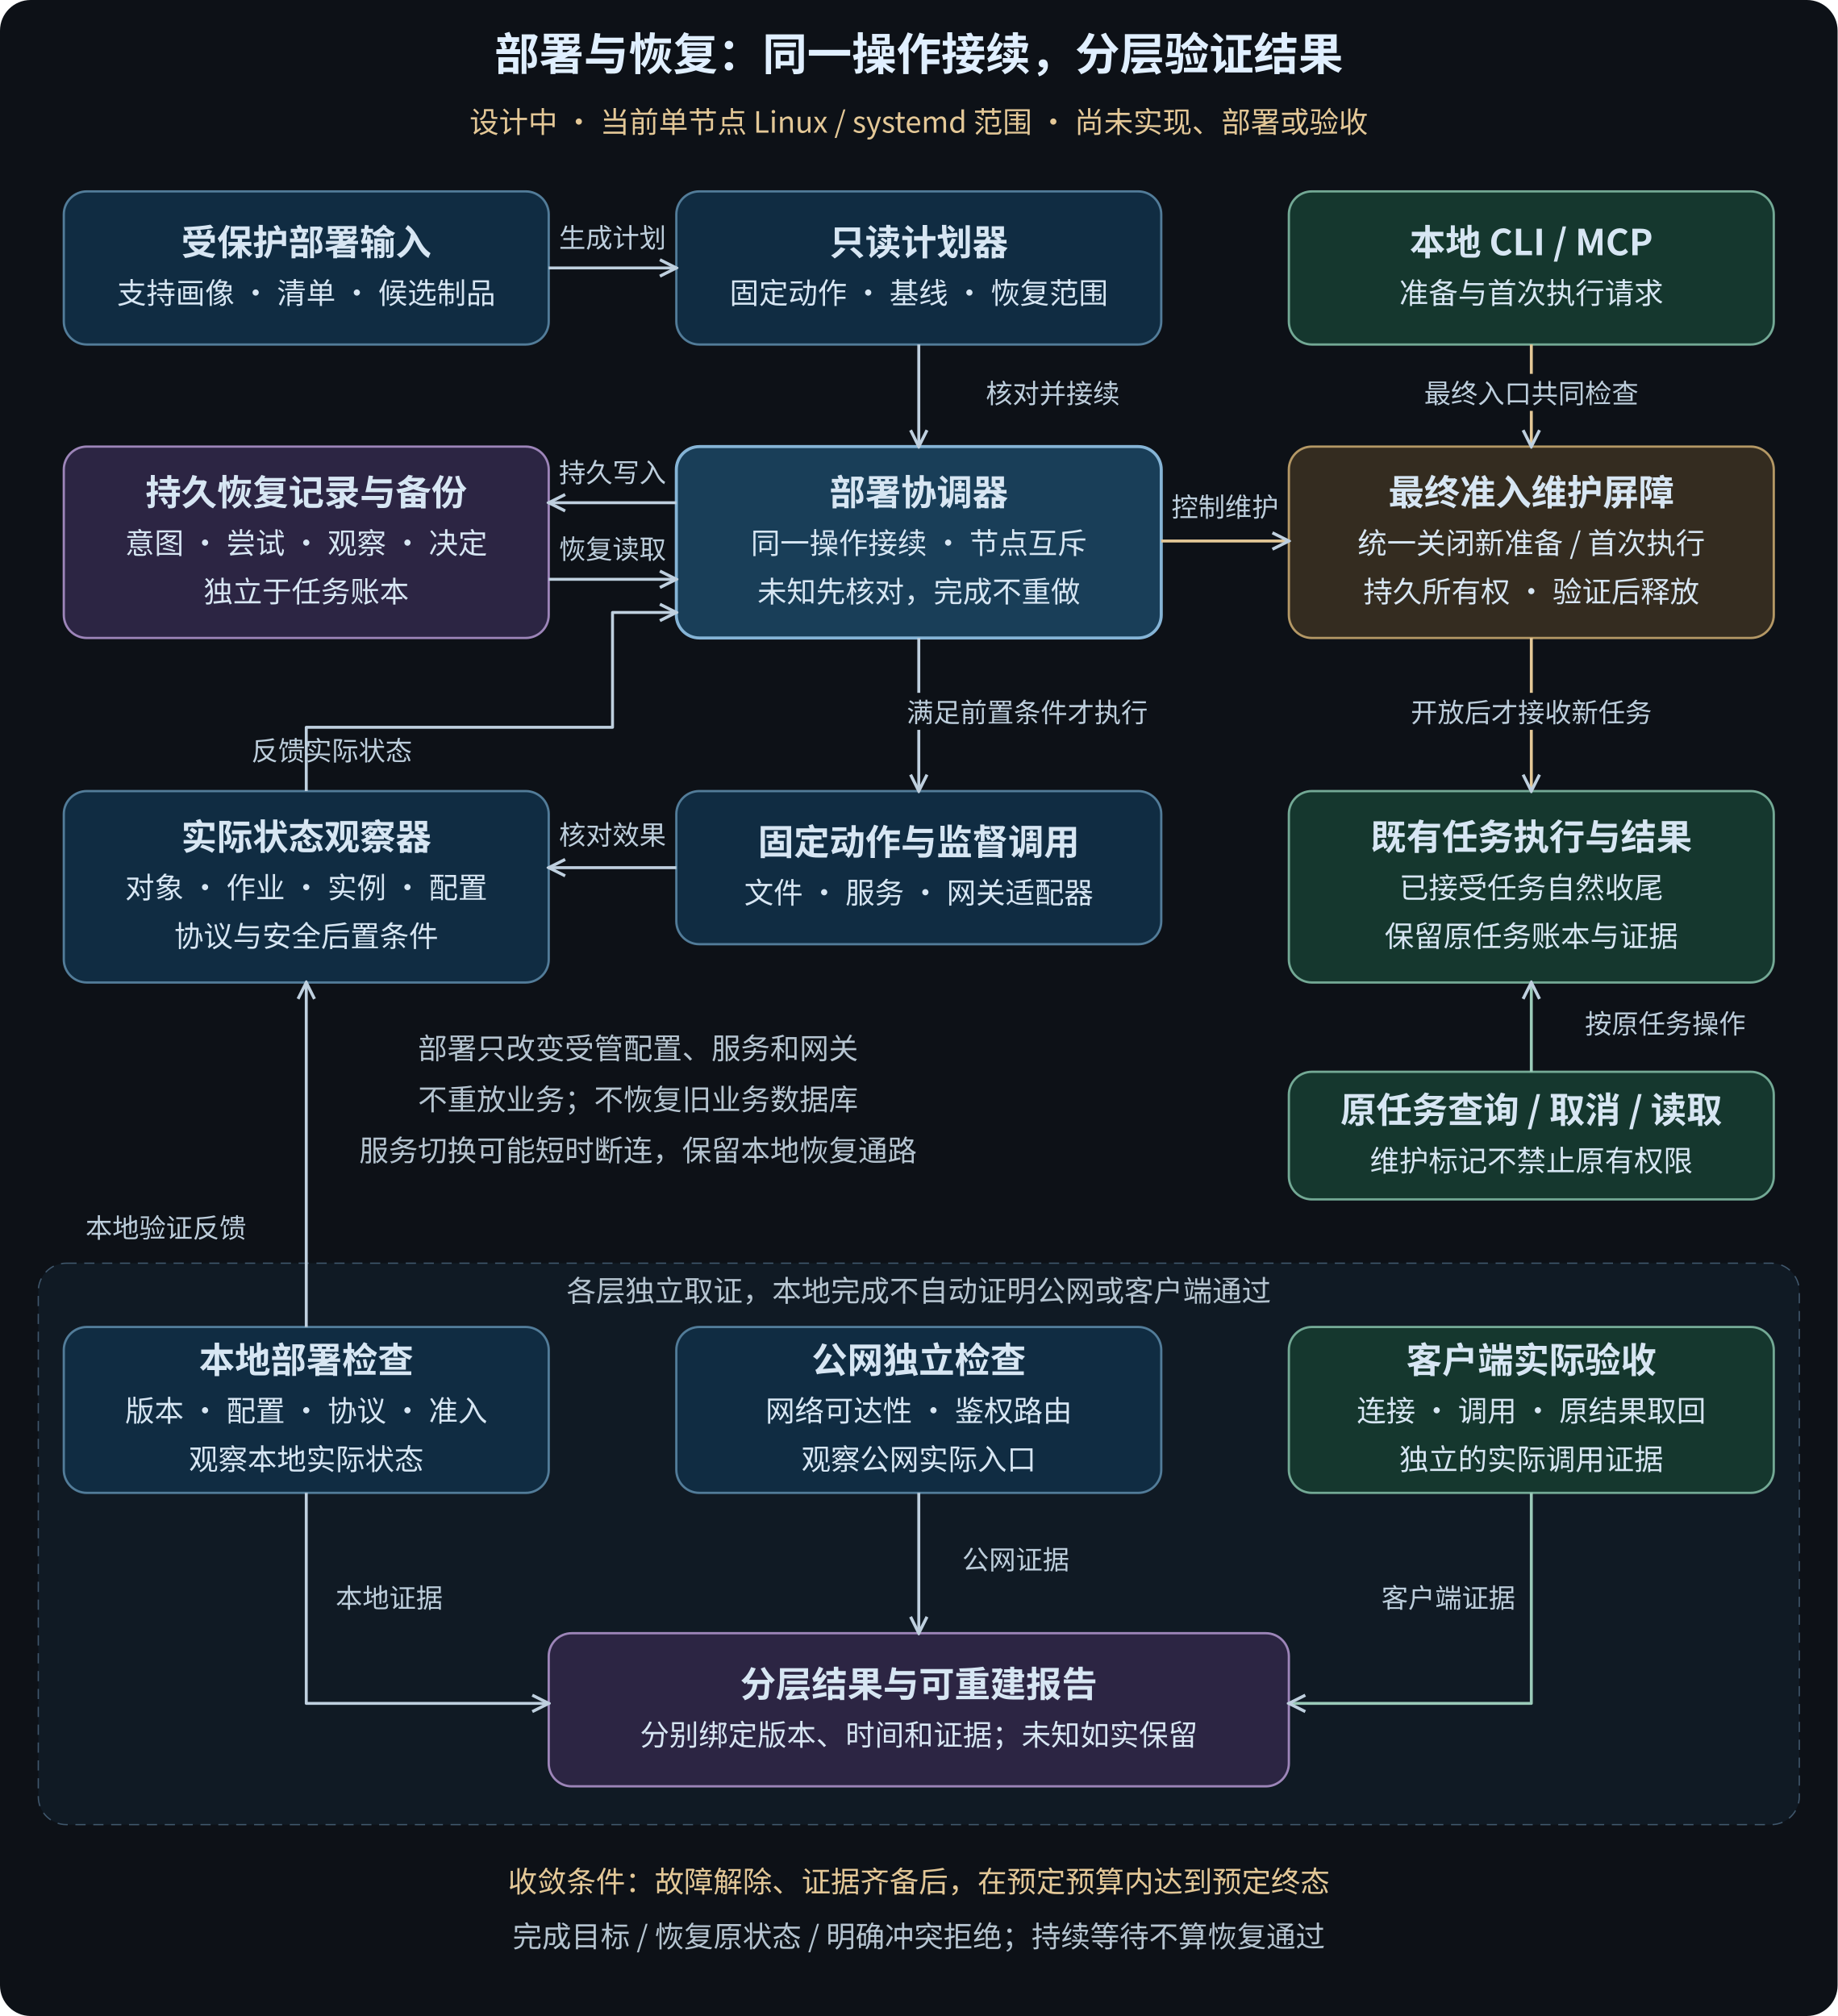
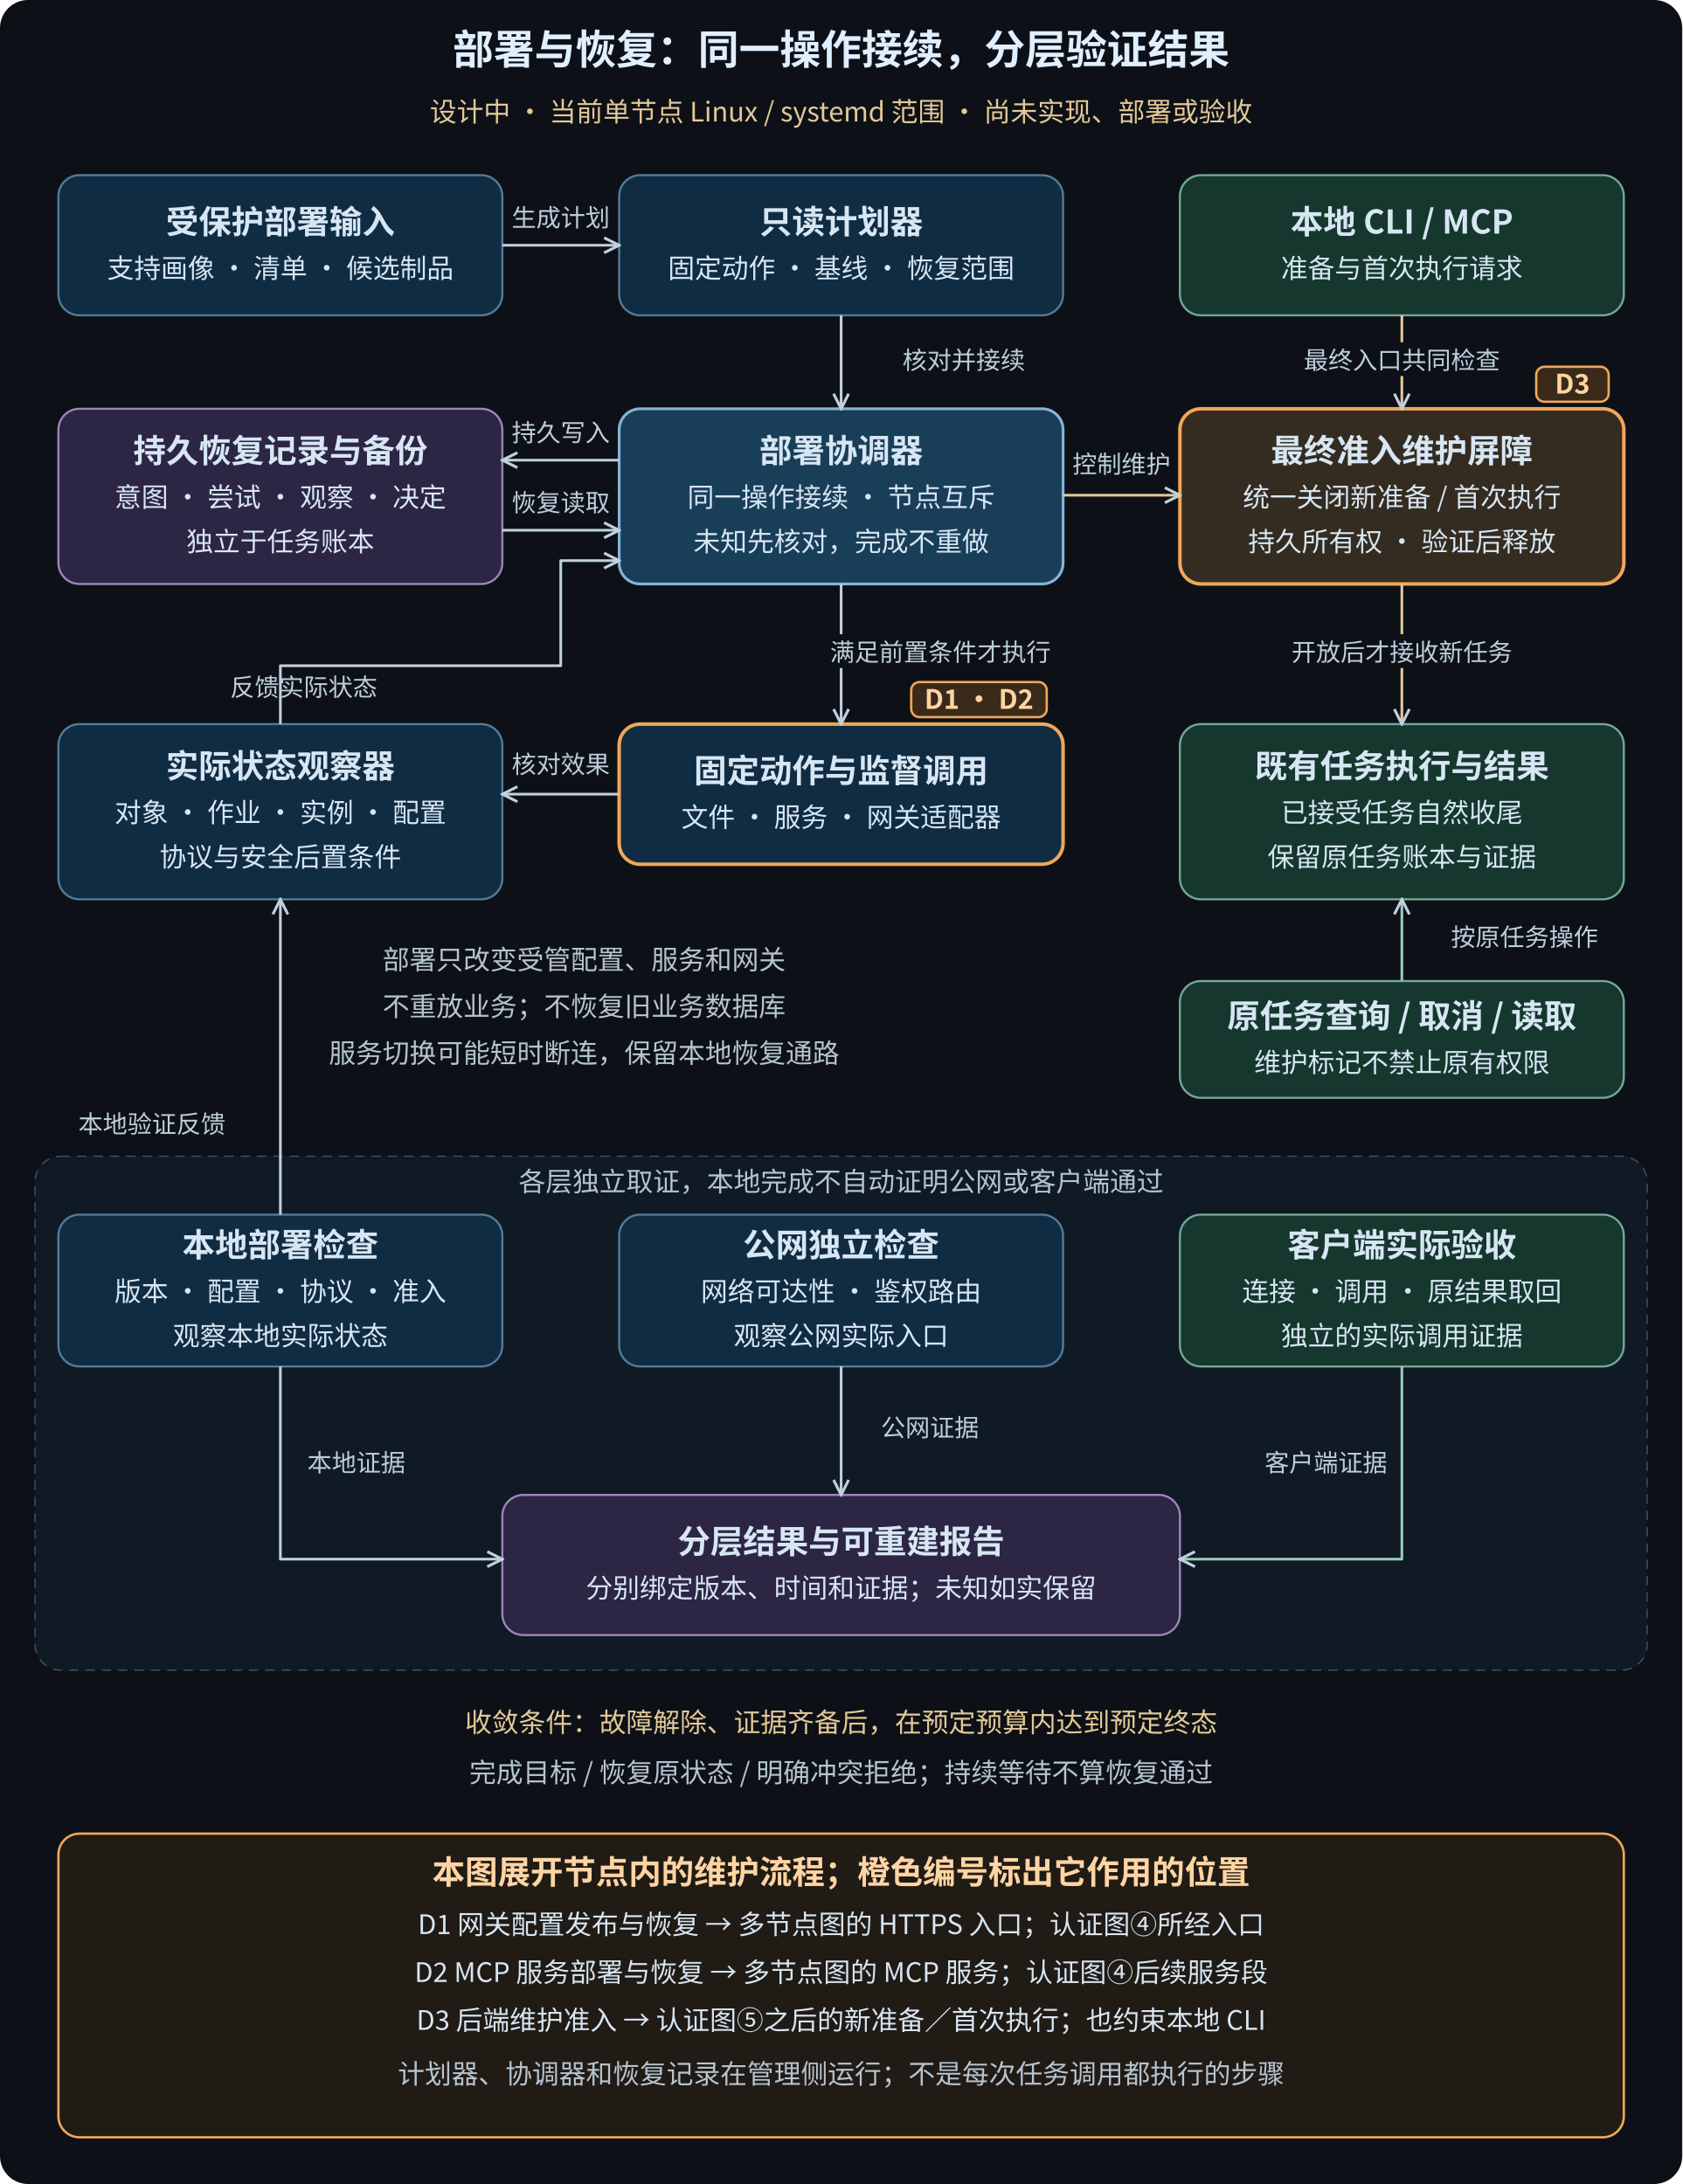
- <svg xmlns="http://www.w3.org/2000/svg" width="1440" height="1580" viewBox="0 0 1440 1580" role="img" aria-labelledby="title description">
+ <svg xmlns="http://www.w3.org/2000/svg" width="1440" height="1870" viewBox="0 0 1440 1870" role="img" aria-labelledby="title description">
  <defs>
    <marker id="arrow" viewBox="0 0 10 10" refX="9" refY="5" markerWidth="7" markerHeight="7" orient="auto">
      <path d="M 1 1 L 9 5 L 1 9" fill="none" stroke="#bfd0df" stroke-width="1.5" />
    </marker>
    <style>
text {font-family:"Noto Sans CJK SC","Microsoft YaHei",sans-serif; font-size:23px; fill:#d7e6f3; text-anchor:middle;}
.title {font-size:35px;font-weight:600;fill:#e0efff;}
.heading {font-size:28px;font-weight:600;}
.note {font-size:23px;fill:#b5c4d0;}
.warm {fill:#e4c897;}
.node {fill:#102c42;stroke:#527c99;stroke-width:1.8;}
.control {fill:#193e58;stroke:#85b4d6;stroke-width:2.4;}
.store {fill:#2c2543;stroke:#9d85b9;stroke-width:1.8;}
.gate {fill:#342c20;stroke:#b49865;stroke-width:1.8;}
.business {fill:#15372e;stroke:#73a995;stroke-width:1.8;}
.edge,.warmedge,.businessedge {fill:none;stroke:#bfd0df;stroke-width:2.3;stroke-linejoin:round;marker-end:url(#arrow);}
.warmedge {stroke:#e4c897;}
.businessedge {stroke:#9bcbb9;}
.edge-label {font-size:21px;fill:#bdcedc;}
+ .refactor-target {stroke:#f2a65a;stroke-width:3;}
+ .refactor-badge {fill:#3b2a19;stroke:#f2a65a;stroke-width:2;}
+ .refactor-label {fill:#ffd4a3;font-weight:600;}
</style>
  </defs>
-   <rect width="1440" height="1580" rx="24" fill="#0d1117" />
+   <rect width="1440" height="1870" rx="24" fill="#0d1117" />
  <text class="title" x="720" y="55">部署与恢复：同一操作接续，分层验证结果</text>
  <text class="warm" x="720" y="104">设计中 · 当前单节点 Linux / systemd 范围 · 尚未实现、部署或验收</text>
  <rect x="30" y="990" width="1380" height="440" rx="22" fill="#101a24" stroke="#40576c" stroke-dasharray="8 6" />
  <text class="note" x="720" y="1020">各层独立取证，本地完成不自动证明公网或客户端通过</text>
  <g id="node-A" data-node="A">
    <rect class="node" x="50" y="150" width="380" height="120" rx="18" />
    <text class="heading" x="240" y="200">受保护部署输入</text>
    <text class="" x="240" y="238">支持画像 · 清单 · 候选制品</text>
  </g>
  <g id="node-B" data-node="B">
    <rect class="node" x="530" y="150" width="380" height="120" rx="18" />
    <text class="heading" x="720" y="200">只读计划器</text>
    <text class="" x="720" y="238">固定动作 · 基线 · 恢复范围</text>
  </g>
  <g id="node-I" data-node="I">
    <rect class="business" x="1010" y="150" width="380" height="120" rx="18" />
    <text class="heading" x="1200" y="200">本地 CLI / MCP</text>
    <text class="" x="1200" y="238">准备与首次执行请求</text>
  </g>
  <g id="node-D" data-node="D">
    <rect class="store" x="50" y="350" width="380" height="150" rx="18" />
    <text class="heading" x="240" y="396">持久恢复记录与备份</text>
    <text class="" x="240" y="434">意图 · 尝试 · 观察 · 决定</text>
    <text class="" x="240" y="472">独立于任务账本</text>
  </g>
  <g id="node-C" data-node="C">
    <rect class="control" x="530" y="350" width="380" height="150" rx="18" />
    <text class="heading" x="720" y="396">部署协调器</text>
    <text class="" x="720" y="434">同一操作接续 · 节点互斥</text>
    <text class="" x="720" y="472">未知先核对，完成不重做</text>
  </g>
  <g id="node-E" data-node="E">
-     <rect class="gate" x="1010" y="350" width="380" height="150" rx="18" />
+     <rect class="gate refactor-target" x="1010" y="350" width="380" height="150" rx="18" />
+     <rect class="refactor-badge" x="1315" y="314" width="62" height="30" rx="7" />
+     <text class="refactor-label" x="1346" y="337">D3</text>
    <text class="heading" x="1200" y="396">最终准入维护屏障</text>
    <text class="" x="1200" y="434">统一关闭新准备 / 首次执行</text>
    <text class="" x="1200" y="472">持久所有权 · 验证后释放</text>
  </g>
  <g id="node-G" data-node="G">
    <rect class="node" x="50" y="620" width="380" height="150" rx="18" />
    <text class="heading" x="240" y="666">实际状态观察器</text>
    <text class="" x="240" y="704">对象 · 作业 · 实例 · 配置</text>
    <text class="" x="240" y="742">协议与安全后置条件</text>
  </g>
  <g id="node-F" data-node="F">
-     <rect class="node" x="530" y="620" width="380" height="120" rx="18" />
+     <rect class="node refactor-target" x="530" y="620" width="380" height="120" rx="18" />
+     <rect class="refactor-badge" x="780" y="584" width="116" height="30" rx="7" />
+     <text class="refactor-label" x="838" y="607">D1 · D2</text>
    <text class="heading" x="720" y="670">固定动作与监督调用</text>
    <text class="" x="720" y="708">文件 · 服务 · 网关适配器</text>
  </g>
  <g id="node-T" data-node="T">
    <rect class="business" x="1010" y="620" width="380" height="150" rx="18" />
    <text class="heading" x="1200" y="666">既有任务执行与结果</text>
    <text class="" x="1200" y="704">已接受任务自然收尾</text>
    <text class="" x="1200" y="742">保留原任务账本与证据</text>
  </g>
  <g id="node-Q" data-node="Q">
    <rect class="business" x="1010" y="840" width="380" height="100" rx="18" />
    <text class="heading" x="1200" y="880">原任务查询 / 取消 / 读取</text>
    <text class="" x="1200" y="918">维护标记不禁止原有权限</text>
  </g>
  <g id="node-H" data-node="H">
    <rect class="node" x="50" y="1040" width="380" height="130" rx="18" />
    <text class="heading" x="240" y="1076">本地部署检查</text>
    <text class="" x="240" y="1114">版本 · 配置 · 协议 · 准入</text>
    <text class="" x="240" y="1152">观察本地实际状态</text>
  </g>
  <g id="node-J" data-node="J">
    <rect class="node" x="530" y="1040" width="380" height="130" rx="18" />
    <text class="heading" x="720" y="1076">公网独立检查</text>
    <text class="" x="720" y="1114">网络可达性 · 鉴权路由</text>
    <text class="" x="720" y="1152">观察公网实际入口</text>
  </g>
  <g id="node-K" data-node="K">
    <rect class="business" x="1010" y="1040" width="380" height="130" rx="18" />
    <text class="heading" x="1200" y="1076">客户端实际验收</text>
    <text class="" x="1200" y="1114">连接 · 调用 · 原结果取回</text>
    <text class="" x="1200" y="1152">独立的实际调用证据</text>
  </g>
  <g id="node-R" data-node="R">
    <rect class="store" x="430" y="1280" width="580" height="120" rx="18" />
    <text class="heading" x="720" y="1330">分层结果与可重建报告</text>
    <text class="" x="720" y="1368">分别绑定版本、时间和证据；未知如实保留</text>
  </g>
  <g data-from="A" data-to="B" data-label="生成计划">
    <path class="edge" d="M 430 210 H 530" />
    <text class="edge-label" x="480" y="194">生成计划</text>
  </g>
  <g data-from="B" data-to="C" data-label="核对并接续">
    <path class="edge" d="M 720 270 V 350" />
    <text class="edge-label" x="825" y="316">核对并接续</text>
  </g>
  <g data-from="C" data-to="D" data-label="持久写入">
    <path class="edge" d="M 530 394 H 430" />
    <text class="edge-label" x="480" y="378">持久写入</text>
  </g>
  <g data-from="D" data-to="C" data-label="恢复读取">
    <path class="edge" d="M 430 454 H 530" />
    <text class="edge-label" x="480" y="438">恢复读取</text>
  </g>
  <g data-from="C" data-to="E" data-label="控制维护">
    <path class="warmedge" d="M 910 424 H 1010" />
    <text class="edge-label" x="960" y="405">控制维护</text>
  </g>
  <g data-from="I" data-to="E" data-label="最终入口共同检查">
    <path class="warmedge" d="M 1200 270 V 350" />
    <rect x="1112" y="293" width="176" height="29" fill="#0d1117" />
    <text class="edge-label" x="1200" y="316">最终入口共同检查</text>
  </g>
  <g data-from="C" data-to="F" data-label="满足前置条件才执行">
    <path class="edge" d="M 720 500 V 620" />
    <rect x="706" y="543" width="198" height="29" fill="#0d1117" />
    <text class="edge-label" x="805" y="566">满足前置条件才执行</text>
  </g>
  <g data-from="F" data-to="G" data-label="核对效果">
    <path class="edge" d="M 530 680 H 430" />
    <text class="edge-label" x="480" y="662">核对效果</text>
  </g>
  <g data-from="G" data-to="C" data-label="反馈实际状态">
    <path class="edge" d="M 240 620 V 570 H 480 V 480 H 530" />
    <text class="edge-label" x="260" y="596">反馈实际状态</text>
  </g>
  <g data-from="E" data-to="T" data-label="开放后才接收新任务">
    <path class="warmedge" d="M 1200 500 V 620" />
    <rect x="1101" y="543" width="198" height="29" fill="#0d1117" />
    <text class="edge-label" x="1200" y="566">开放后才接收新任务</text>
  </g>
  <g data-from="Q" data-to="T" data-label="按原任务操作">
    <path class="businessedge" d="M 1200 840 V 770" />
    <text class="edge-label" x="1305" y="810">按原任务操作</text>
  </g>
  <g data-from="H" data-to="G" data-label="本地验证反馈">
    <path class="edge" d="M 240 1040 V 770" />
    <text class="edge-label" x="130" y="970">本地验证反馈</text>
  </g>
  <g data-from="H" data-to="R" data-label="本地证据">
    <path class="edge" d="M 240 1170 V 1335 H 430" />
    <text class="edge-label" x="305" y="1260">本地证据</text>
  </g>
  <g data-from="J" data-to="R" data-label="公网证据">
    <path class="edge" d="M 720 1170 V 1280" />
    <text class="edge-label" x="796" y="1230">公网证据</text>
  </g>
  <g data-from="K" data-to="R" data-label="客户端证据">
    <path class="businessedge" d="M 1200 1170 V 1335 H 1010" />
    <text class="edge-label" x="1135" y="1260">客户端证据</text>
  </g>
  <text class="note" x="500" y="830">部署只改变受管配置、服务和网关</text>
  <text class="note" x="500" y="870">不重放业务；不恢复旧业务数据库</text>
  <text class="note" x="500" y="910">服务切换可能短时断连，保留本地恢复通路</text>
  <text class="warm" x="720" y="1483">收敛条件：故障解除、证据齐备后，在预定预算内达到预定终态</text>
  <text class="note" x="720" y="1526">完成目标 / 恢复原状态 / 明确冲突拒绝；持续等待不算恢复通过</text>
+   <g id="refactor-location" data-node="LOCATION_NOTE" aria-label="与多节点图及认证调用图的位置对应">
+     <rect x="50" y="1570" width="1340" height="260" rx="18" fill="#211b15" stroke="#f2a65a" stroke-width="2" />
+     <text class="heading refactor-label" x="720" y="1613">本图展开节点内的维护流程；橙色编号标出它作用的位置</text>
+     <text x="720" y="1656">D1 网关配置发布与恢复 → 多节点图的 HTTPS 入口；认证图④所经入口</text>
+     <text x="720" y="1697">D2 MCP 服务部署与恢复 → 多节点图的 MCP 服务；认证图④后续服务段</text>
+     <text x="720" y="1738">D3 后端维护准入 → 认证图⑤之后的新准备／首次执行；也约束本地 CLI</text>
+     <text class="note" x="720" y="1784">计划器、协调器和恢复记录在管理侧运行；不是每次任务调用都执行的步骤</text>
+   </g>
</svg>
